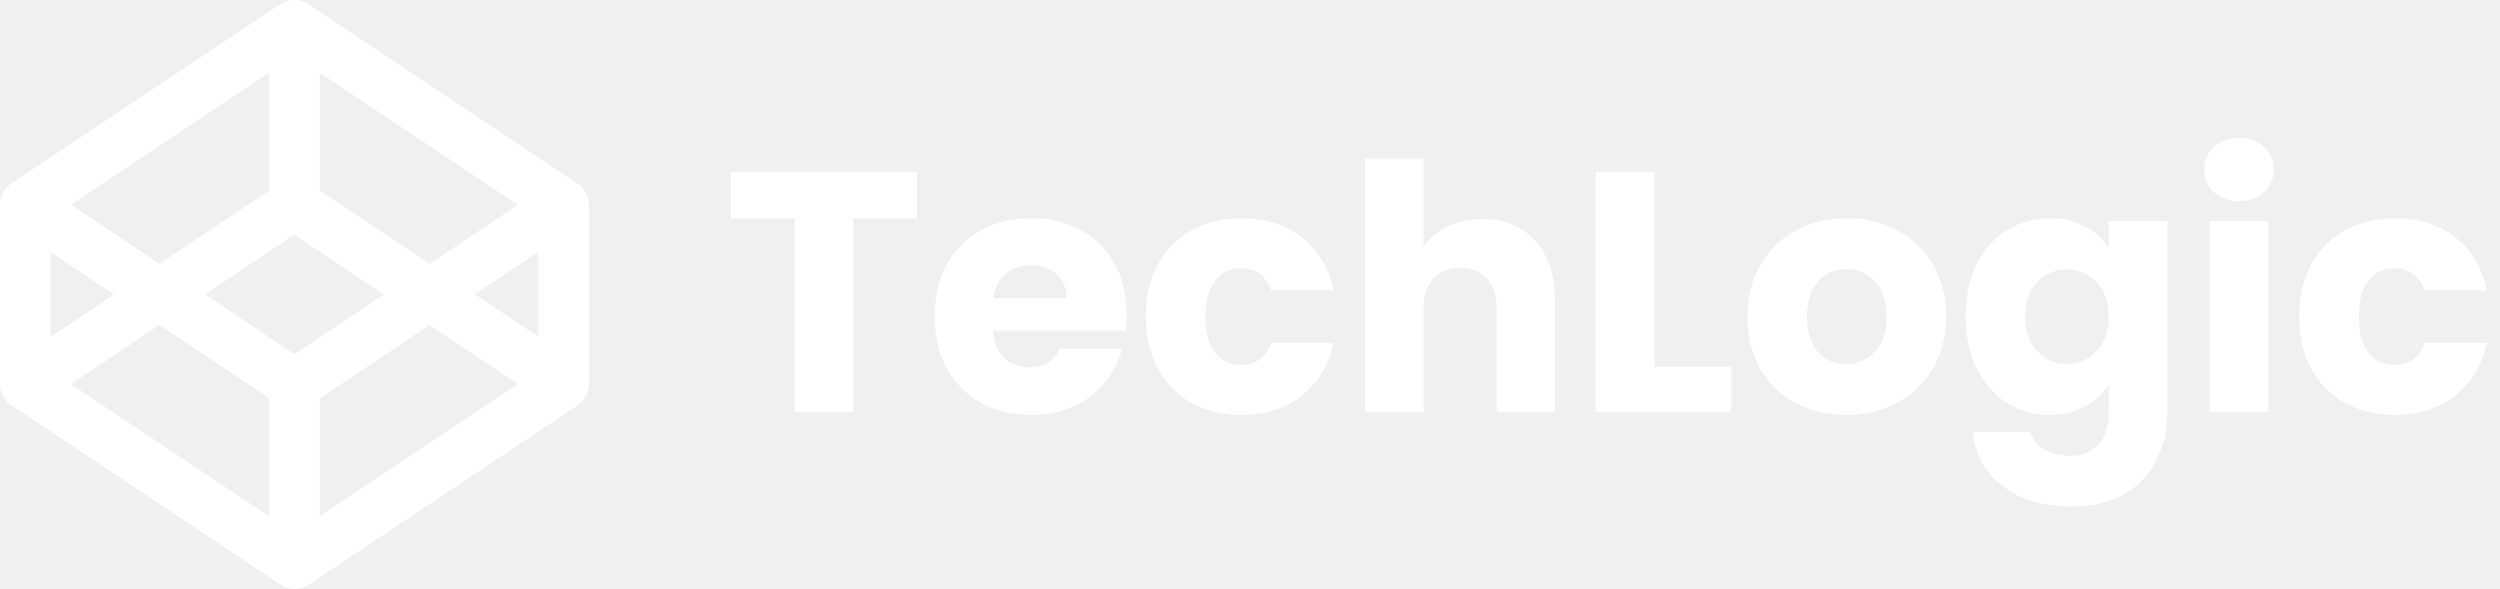
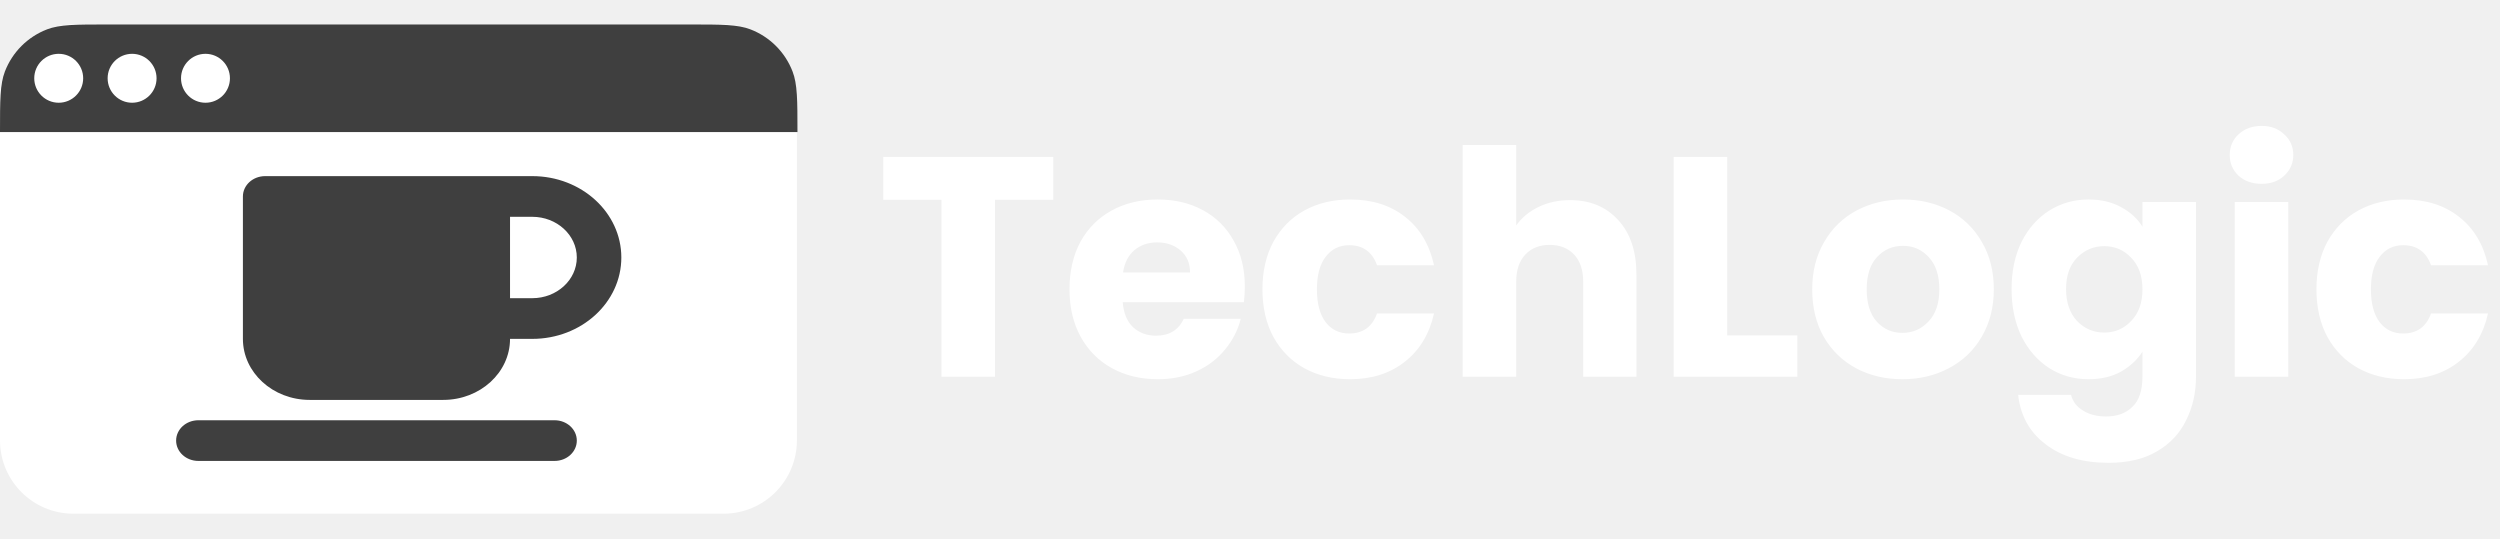
- <svg xmlns="http://www.w3.org/2000/svg" width="467" height="110" viewBox="0 0 467 110" fill="none">
-   <path d="M171.288 32.072V40.84H159.384V77H148.44V40.84H136.536V32.072H171.288ZM210.444 58.568C210.444 59.592 210.381 60.659 210.253 61.768H185.485C185.655 63.987 186.359 65.693 187.597 66.888C188.877 68.04 190.434 68.616 192.269 68.616C194.999 68.616 196.898 67.464 197.965 65.16H209.613C209.015 67.507 207.927 69.619 206.349 71.496C204.813 73.373 202.871 74.845 200.525 75.912C198.178 76.979 195.554 77.512 192.653 77.512C189.154 77.512 186.039 76.765 183.309 75.272C180.578 73.779 178.445 71.645 176.909 68.872C175.373 66.099 174.605 62.856 174.605 59.144C174.605 55.432 175.351 52.189 176.845 49.416C178.381 46.643 180.514 44.509 183.245 43.016C185.975 41.523 189.111 40.776 192.653 40.776C196.109 40.776 199.181 41.501 201.869 42.952C204.557 44.403 206.647 46.472 208.141 49.16C209.677 51.848 210.444 54.984 210.444 58.568ZM199.245 55.688C199.245 53.811 198.605 52.317 197.325 51.208C196.045 50.099 194.445 49.544 192.525 49.544C190.69 49.544 189.133 50.077 187.853 51.144C186.615 52.211 185.847 53.725 185.549 55.688H199.245ZM214.042 59.144C214.042 55.432 214.789 52.189 216.282 49.416C217.818 46.643 219.93 44.509 222.618 43.016C225.349 41.523 228.463 40.776 231.962 40.776C236.442 40.776 240.175 41.949 243.162 44.296C246.191 46.643 248.175 49.949 249.114 54.216H237.466C236.485 51.485 234.586 50.12 231.77 50.12C229.765 50.12 228.165 50.909 226.97 52.488C225.775 54.024 225.178 56.243 225.178 59.144C225.178 62.045 225.775 64.285 226.97 65.864C228.165 67.4 229.765 68.168 231.77 68.168C234.586 68.168 236.485 66.803 237.466 64.072H249.114C248.175 68.253 246.191 71.539 243.162 73.928C240.133 76.317 236.399 77.512 231.962 77.512C228.463 77.512 225.349 76.765 222.618 75.272C219.93 73.779 217.818 71.645 216.282 68.872C214.789 66.099 214.042 62.856 214.042 59.144ZM276.92 40.904C281.016 40.904 284.301 42.269 286.776 45C289.251 47.688 290.488 51.4 290.488 56.136V77H279.608V57.608C279.608 55.219 278.989 53.363 277.752 52.04C276.515 50.717 274.851 50.056 272.76 50.056C270.669 50.056 269.005 50.717 267.768 52.04C266.531 53.363 265.912 55.219 265.912 57.608V77H254.968V29.64H265.912V46.088C267.021 44.509 268.536 43.251 270.456 42.312C272.376 41.373 274.531 40.904 276.92 40.904ZM309.037 68.552H323.373V77H298.093V32.072H309.037V68.552ZM344.849 77.512C341.35 77.512 338.193 76.765 335.377 75.272C332.604 73.779 330.406 71.645 328.785 68.872C327.206 66.099 326.417 62.856 326.417 59.144C326.417 55.475 327.228 52.253 328.849 49.48C330.47 46.664 332.689 44.509 335.505 43.016C338.321 41.523 341.478 40.776 344.977 40.776C348.476 40.776 351.633 41.523 354.449 43.016C357.265 44.509 359.484 46.664 361.105 49.48C362.726 52.253 363.537 55.475 363.537 59.144C363.537 62.813 362.705 66.056 361.041 68.872C359.42 71.645 357.18 73.779 354.321 75.272C351.505 76.765 348.348 77.512 344.849 77.512ZM344.849 68.04C346.94 68.04 348.71 67.272 350.161 65.736C351.654 64.2 352.401 62.003 352.401 59.144C352.401 56.285 351.676 54.088 350.225 52.552C348.817 51.016 347.068 50.248 344.977 50.248C342.844 50.248 341.073 51.016 339.665 52.552C338.257 54.045 337.553 56.243 337.553 59.144C337.553 62.003 338.236 64.2 339.601 65.736C341.009 67.272 342.758 68.04 344.849 68.04ZM382.911 40.776C385.428 40.776 387.626 41.288 389.503 42.312C391.423 43.336 392.895 44.68 393.919 46.344V41.288H404.863V76.936C404.863 80.221 404.202 83.187 402.879 85.832C401.599 88.52 399.615 90.653 396.927 92.232C394.282 93.811 390.975 94.6 387.007 94.6C381.716 94.6 377.428 93.341 374.143 90.824C370.858 88.349 368.98 84.979 368.511 80.712H379.327C379.668 82.077 380.479 83.144 381.759 83.912C383.039 84.723 384.618 85.128 386.495 85.128C388.756 85.128 390.548 84.467 391.871 83.144C393.236 81.864 393.919 79.795 393.919 76.936V71.88C392.852 73.544 391.38 74.909 389.503 75.976C387.626 77 385.428 77.512 382.911 77.512C379.967 77.512 377.3 76.765 374.911 75.272C372.522 73.736 370.623 71.581 369.215 68.808C367.85 65.992 367.167 62.749 367.167 59.08C367.167 55.411 367.85 52.189 369.215 49.416C370.623 46.643 372.522 44.509 374.911 43.016C377.3 41.523 379.967 40.776 382.911 40.776ZM393.919 59.144C393.919 56.413 393.151 54.259 391.615 52.68C390.122 51.101 388.287 50.312 386.111 50.312C383.935 50.312 382.079 51.101 380.543 52.68C379.05 54.216 378.303 56.349 378.303 59.08C378.303 61.811 379.05 63.987 380.543 65.608C382.079 67.187 383.935 67.976 386.111 67.976C388.287 67.976 390.122 67.187 391.615 65.608C393.151 64.029 393.919 61.875 393.919 59.144ZM418.285 37.576C416.365 37.576 414.786 37.021 413.549 35.912C412.354 34.76 411.757 33.352 411.757 31.688C411.757 29.981 412.354 28.573 413.549 27.464C414.786 26.312 416.365 25.736 418.285 25.736C420.162 25.736 421.698 26.312 422.893 27.464C424.13 28.573 424.749 29.981 424.749 31.688C424.749 33.352 424.13 34.76 422.893 35.912C421.698 37.021 420.162 37.576 418.285 37.576ZM423.725 41.288V77H412.781V41.288H423.725ZM429.48 59.144C429.48 55.432 430.226 52.189 431.72 49.416C433.256 46.643 435.368 44.509 438.056 43.016C440.786 41.523 443.901 40.776 447.4 40.776C451.88 40.776 455.613 41.949 458.6 44.296C461.629 46.643 463.613 49.949 464.552 54.216H452.904C451.922 51.485 450.024 50.12 447.208 50.12C445.202 50.12 443.602 50.909 442.408 52.488C441.213 54.024 440.616 56.243 440.616 59.144C440.616 62.045 441.213 64.285 442.408 65.864C443.602 67.4 445.202 68.168 447.208 68.168C450.024 68.168 451.922 66.803 452.904 64.072H464.552C463.613 68.253 461.629 71.539 458.6 73.928C455.57 76.317 451.837 77.512 447.4 77.512C443.901 77.512 440.786 76.765 438.056 75.272C435.368 73.779 433.256 71.645 431.72 68.872C430.226 66.099 429.48 62.856 429.48 59.144Z" fill="white" />
-   <g clip-path="url(#clip0_1_5)">
-     <path d="M107.913 34.312L57.639 0.796C55.923 -0.26 54.092 -0.27 52.36 0.796L2.087 34.312C0.798 35.171 0 36.706 0 38.24V71.755C0 73.29 0.798 74.825 2.087 75.684L52.361 109.204C54.077 110.26 55.908 110.27 57.64 109.204L107.913 75.684C109.202 74.825 110 73.29 110 71.755V38.24C110 36.706 109.202 35.171 107.913 34.312ZM59.727 13.563L96.741 38.24L80.229 49.289L59.727 35.6V13.563ZM50.273 13.563V35.6L29.771 49.289L13.259 38.24L50.273 13.563ZM9.453 47.079L21.3 54.998L9.453 62.916V47.079ZM50.273 96.432L13.259 71.756L29.771 60.706L50.273 74.395V96.432ZM55 66.17L38.303 54.998L55 43.826L71.697 54.998L55 66.17ZM59.727 96.432V74.395L80.229 60.706L96.741 71.756L59.727 96.432ZM100.547 62.916L88.7 54.998L100.547 47.079V62.916Z" fill="white" />
-   </g>
-   <defs>
-     <clipPath id="clip0_1_5">
-       <rect width="110" height="110" fill="white" />
-     </clipPath>
-   </defs>
+ <svg xmlns="http://www.w3.org/2000/svg" width="511" height="110" viewBox="0 0 511 110" fill="none">
+   <path d="M215.288 32.072V40.84H203.384V77H192.44V40.84H180.536V32.072H215.288ZM254.444 58.568C254.444 59.592 254.381 60.659 254.253 61.768H229.485C229.655 63.987 230.359 65.693 231.597 66.888C232.877 68.04 234.434 68.616 236.269 68.616C238.999 68.616 240.898 67.464 241.965 65.16H253.613C253.015 67.507 251.927 69.619 250.349 71.496C248.813 73.373 246.871 74.845 244.525 75.912C242.178 76.979 239.554 77.512 236.653 77.512C233.154 77.512 230.039 76.765 227.309 75.272C224.578 73.779 222.445 71.645 220.909 68.872C219.373 66.099 218.605 62.856 218.605 59.144C218.605 55.432 219.351 52.189 220.845 49.416C222.381 46.643 224.514 44.509 227.245 43.016C229.975 41.523 233.111 40.776 236.653 40.776C240.109 40.776 243.181 41.501 245.869 42.952C248.557 44.403 250.647 46.472 252.141 49.16C253.677 51.848 254.444 54.984 254.444 58.568ZM243.245 55.688C243.245 53.811 242.605 52.317 241.325 51.208C240.045 50.099 238.445 49.544 236.525 49.544C234.69 49.544 233.133 50.077 231.853 51.144C230.615 52.211 229.847 53.725 229.549 55.688H243.245ZM258.042 59.144C258.042 55.432 258.789 52.189 260.282 49.416C261.818 46.643 263.93 44.509 266.618 43.016C269.349 41.523 272.463 40.776 275.962 40.776C280.442 40.776 284.175 41.949 287.162 44.296C290.191 46.643 292.175 49.949 293.114 54.216H281.466C280.485 51.485 278.586 50.12 275.77 50.12C273.765 50.12 272.165 50.909 270.97 52.488C269.775 54.024 269.178 56.243 269.178 59.144C269.178 62.045 269.775 64.285 270.97 65.864C272.165 67.4 273.765 68.168 275.77 68.168C278.586 68.168 280.485 66.803 281.466 64.072H293.114C292.175 68.253 290.191 71.539 287.162 73.928C284.133 76.317 280.399 77.512 275.962 77.512C272.463 77.512 269.349 76.765 266.618 75.272C263.93 73.779 261.818 71.645 260.282 68.872C258.789 66.099 258.042 62.856 258.042 59.144ZM320.92 40.904C325.016 40.904 328.301 42.269 330.776 45C333.251 47.688 334.488 51.4 334.488 56.136V77H323.608V57.608C323.608 55.219 322.989 53.363 321.752 52.04C320.515 50.717 318.851 50.056 316.76 50.056C314.669 50.056 313.005 50.717 311.768 52.04C310.531 53.363 309.912 55.219 309.912 57.608V77H298.968V29.64H309.912V46.088C311.021 44.509 312.536 43.251 314.456 42.312C316.376 41.373 318.531 40.904 320.92 40.904ZM353.037 68.552H367.373V77H342.093V32.072H353.037V68.552ZM388.849 77.512C385.35 77.512 382.193 76.765 379.377 75.272C376.604 73.779 374.406 71.645 372.785 68.872C371.206 66.099 370.417 62.856 370.417 59.144C370.417 55.475 371.228 52.253 372.849 49.48C374.47 46.664 376.689 44.509 379.505 43.016C382.321 41.523 385.478 40.776 388.977 40.776C392.476 40.776 395.633 41.523 398.449 43.016C401.265 44.509 403.484 46.664 405.105 49.48C406.726 52.253 407.537 55.475 407.537 59.144C407.537 62.813 406.705 66.056 405.041 68.872C403.42 71.645 401.18 73.779 398.321 75.272C395.505 76.765 392.348 77.512 388.849 77.512ZM388.849 68.04C390.94 68.04 392.71 67.272 394.161 65.736C395.654 64.2 396.401 62.003 396.401 59.144C396.401 56.285 395.676 54.088 394.225 52.552C392.817 51.016 391.068 50.248 388.977 50.248C386.844 50.248 385.073 51.016 383.665 52.552C382.257 54.045 381.553 56.243 381.553 59.144C381.553 62.003 382.236 64.2 383.601 65.736C385.009 67.272 386.758 68.04 388.849 68.04ZM426.911 40.776C429.428 40.776 431.626 41.288 433.503 42.312C435.423 43.336 436.895 44.68 437.919 46.344V41.288H448.863V76.936C448.863 80.221 448.202 83.187 446.879 85.832C445.599 88.52 443.615 90.653 440.927 92.232C438.282 93.811 434.975 94.6 431.007 94.6C425.716 94.6 421.428 93.341 418.143 90.824C414.858 88.349 412.98 84.979 412.511 80.712H423.327C423.668 82.077 424.479 83.144 425.759 83.912C427.039 84.723 428.618 85.128 430.495 85.128C432.756 85.128 434.548 84.467 435.871 83.144C437.236 81.864 437.919 79.795 437.919 76.936V71.88C436.852 73.544 435.38 74.909 433.503 75.976C431.626 77 429.428 77.512 426.911 77.512C423.967 77.512 421.3 76.765 418.911 75.272C416.522 73.736 414.623 71.581 413.215 68.808C411.85 65.992 411.167 62.749 411.167 59.08C411.167 55.411 411.85 52.189 413.215 49.416C414.623 46.643 416.522 44.509 418.911 43.016C421.3 41.523 423.967 40.776 426.911 40.776ZM437.919 59.144C437.919 56.413 437.151 54.259 435.615 52.68C434.122 51.101 432.287 50.312 430.111 50.312C427.935 50.312 426.079 51.101 424.543 52.68C423.05 54.216 422.303 56.349 422.303 59.08C422.303 61.811 423.05 63.987 424.543 65.608C426.079 67.187 427.935 67.976 430.111 67.976C432.287 67.976 434.122 67.187 435.615 65.608C437.151 64.029 437.919 61.875 437.919 59.144ZM462.285 37.576C460.365 37.576 458.786 37.021 457.549 35.912C456.354 34.76 455.757 33.352 455.757 31.688C455.757 29.981 456.354 28.573 457.549 27.464C458.786 26.312 460.365 25.736 462.285 25.736C464.162 25.736 465.698 26.312 466.893 27.464C468.13 28.573 468.749 29.981 468.749 31.688C468.749 33.352 468.13 34.76 466.893 35.912C465.698 37.021 464.162 37.576 462.285 37.576ZM467.725 41.288V77H456.781V41.288H467.725ZM473.48 59.144C473.48 55.432 474.226 52.189 475.72 49.416C477.256 46.643 479.368 44.509 482.056 43.016C484.786 41.523 487.901 40.776 491.4 40.776C495.88 40.776 499.613 41.949 502.6 44.296C505.629 46.643 507.613 49.949 508.552 54.216H496.904C495.922 51.485 494.024 50.12 491.208 50.12C489.202 50.12 487.602 50.909 486.408 52.488C485.213 54.024 484.616 56.243 484.616 59.144C484.616 62.045 485.213 64.285 486.408 65.864C487.602 67.4 489.202 68.168 491.208 68.168C494.024 68.168 495.922 66.803 496.904 64.072H508.552C507.613 68.253 505.629 71.539 502.6 73.928C499.57 76.317 495.837 77.512 491.4 77.512C487.901 77.512 484.786 76.765 482.056 75.272C479.368 73.779 477.256 71.645 475.72 68.872C474.226 66.099 473.48 62.856 473.48 59.144Z" fill="white" />
+   <rect y="5" width="162.889" height="100" rx="15" fill="white" />
+   <path d="M49.65 40.158C49.65 37.858 51.683 36 54.2 36H99.7H108.8C118.853 36 127 43.446 127 52.633C127 61.82 118.853 69.266 108.8 69.266H104.25C104.25 76.153 98.136 81.74 90.6 81.74H63.3C55.764 81.74 49.65 76.153 49.65 69.266V40.158ZM104.25 60.949H108.8C113.819 60.949 117.9 57.22 117.9 52.633C117.9 48.046 113.819 44.316 108.8 44.316H104.25V60.949ZM40.55 85.899H113.35C115.867 85.899 117.9 87.757 117.9 90.057C117.9 92.357 115.867 94.215 113.35 94.215H40.55C38.033 94.215 36 92.357 36 90.057C36 87.757 38.033 85.899 40.55 85.899Z" fill="#3F3F3F" />
+   <path d="M0 27C0 20.48 0 17.22 0.996 14.624C2.52 10.656 5.656 7.52 9.624 5.996C12.22 5 15.48 5 22 5H141C147.52 5 150.78 5 153.376 5.996C157.344 7.52 160.48 10.656 162.004 14.624C163 17.22 163 20.48 163 27V27H0V27Z" fill="#3F3F3F" />
+   <circle cx="12" cy="16" r="5" fill="white" />
+   <circle cx="27" cy="16" r="5" fill="white" />
+   <circle cx="42" cy="16" r="5" fill="white" />
</svg>
